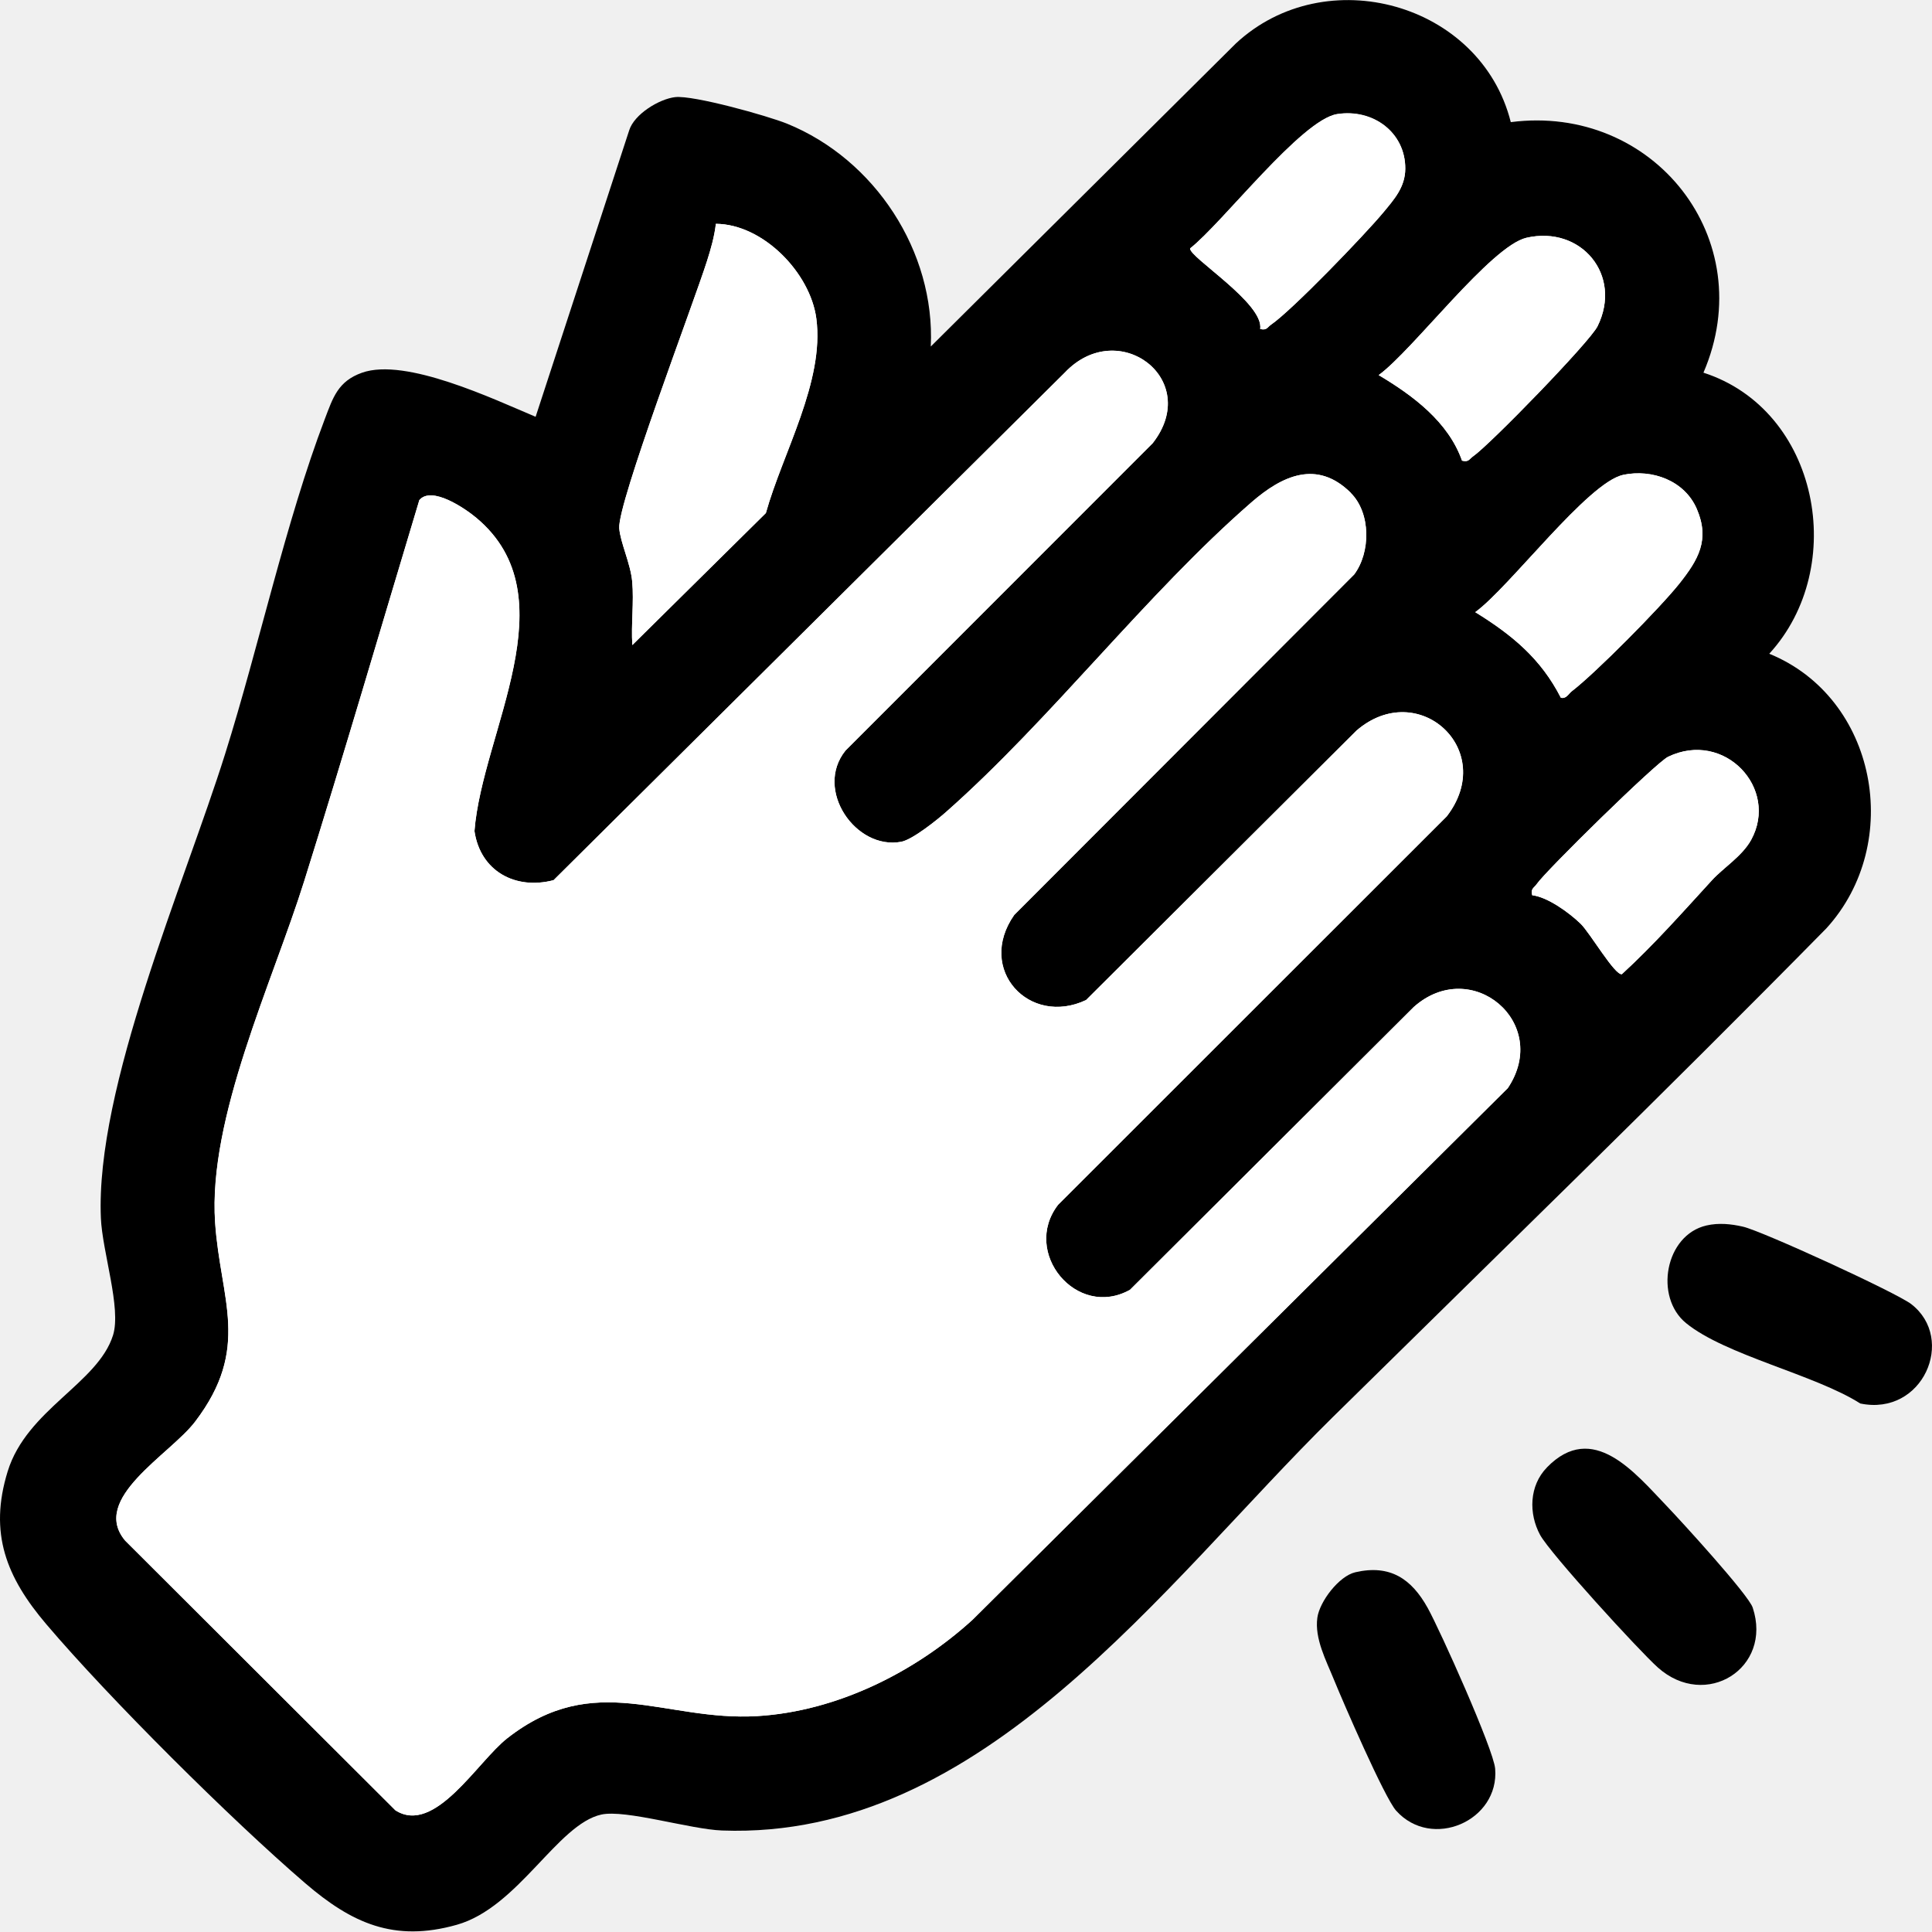
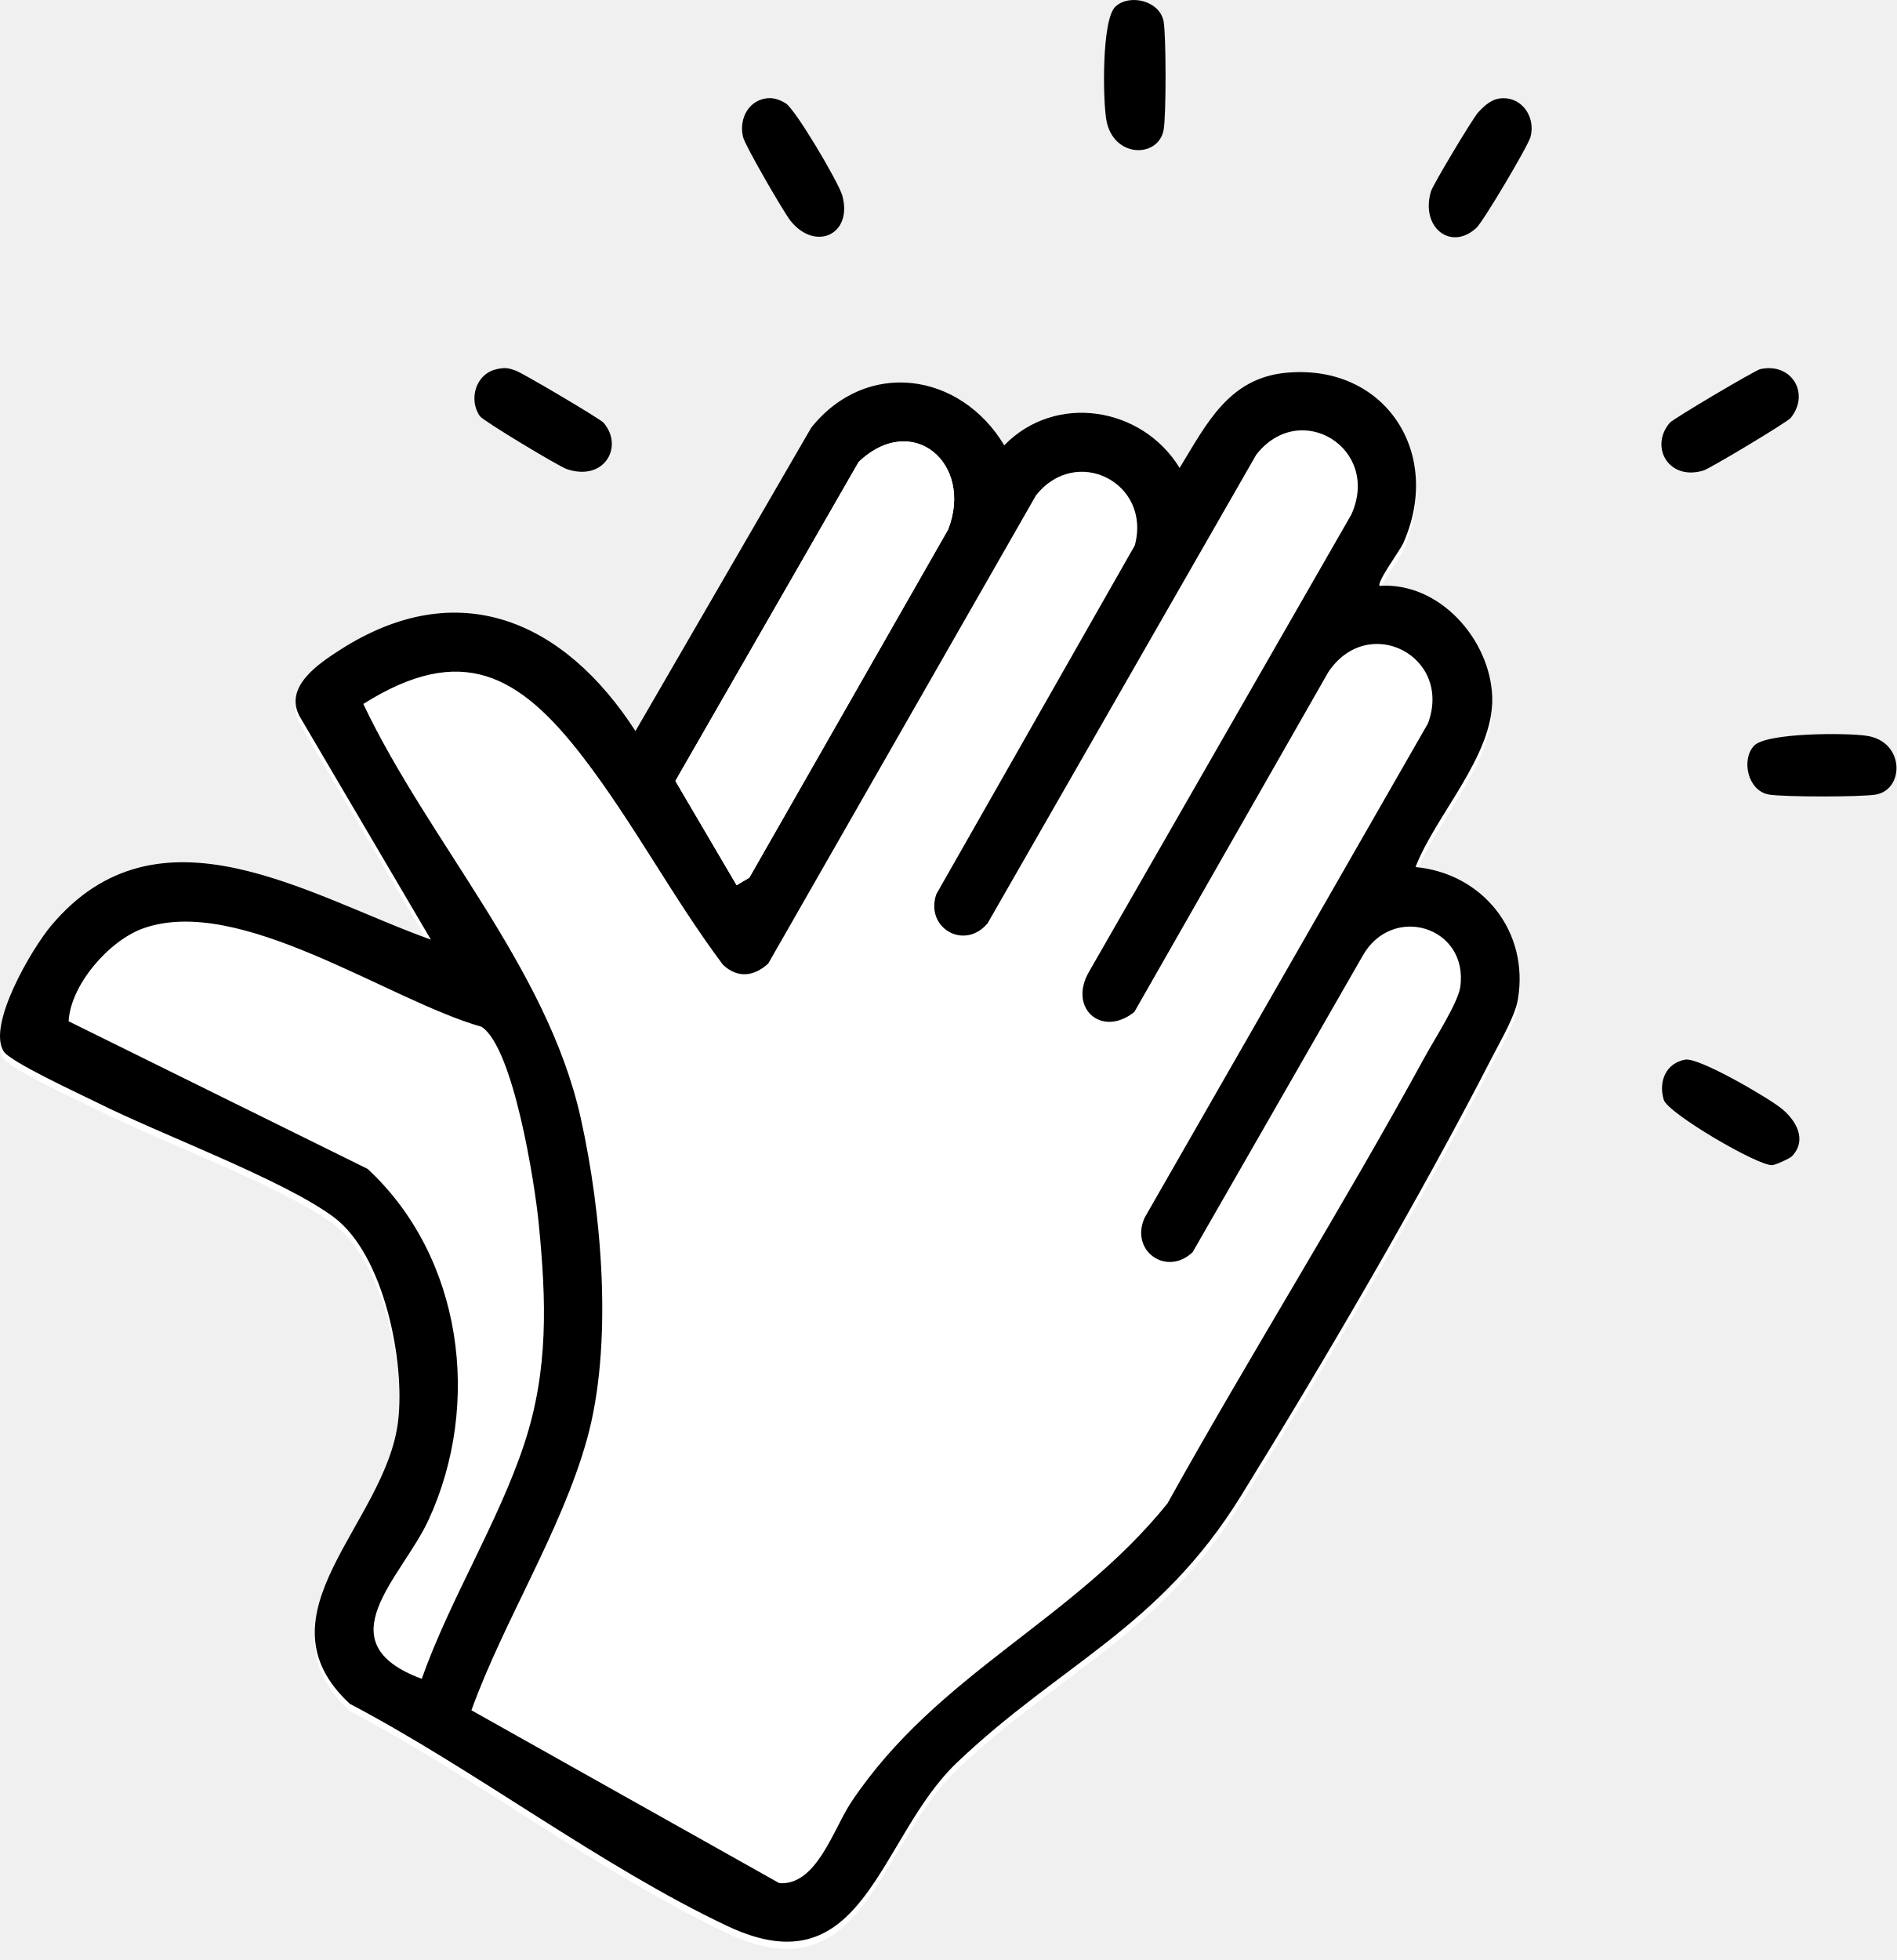
- <svg xmlns="http://www.w3.org/2000/svg" width="120" height="120" viewBox="0 0 120 120" fill="none">
-   <path d="M93.836 7.586C91.976 0.177 82.327 -2.489 76.756 2.702L57.817 21.524C58.097 15.621 54.34 9.898 48.887 7.684C47.668 7.188 43.068 5.903 41.937 6.034C40.944 6.146 39.393 7.092 39.082 8.101L33.271 25.89C30.665 24.794 25.203 22.192 22.49 23.152C20.993 23.681 20.682 24.698 20.181 26.021C17.748 32.409 16.082 40.161 13.988 46.822C11.442 54.926 5.918 67.556 6.269 75.665C6.359 77.762 7.548 81.257 7.025 82.934C6.087 85.925 1.642 87.635 0.481 91.392C-0.681 95.15 0.41 97.98 2.872 100.878C6.795 105.5 14.343 113.004 18.956 116.968C21.852 119.458 24.481 120.655 28.374 119.556C32.2 118.476 34.621 113.309 37.353 112.709C38.85 112.379 42.891 113.628 44.851 113.699C61.061 114.293 72.227 98.427 82.757 88.049C92.892 78.064 103.352 67.921 113.446 57.661C118.269 52.368 116.584 43.335 109.896 40.608C114.836 35.22 112.988 25.467 105.809 23.149C109.375 14.863 102.708 6.441 93.838 7.588L93.836 7.586ZM105.997 76.115C103.42 76.704 102.736 80.559 104.723 82.182C107.164 84.172 112.731 85.377 115.545 87.174C119.436 87.981 121.503 83.166 118.716 81.004C117.789 80.284 109.44 76.458 108.262 76.191C107.518 76.022 106.749 75.943 105.997 76.115ZM96.08 91.147C94.975 92.284 94.943 94.015 95.66 95.335C96.284 96.488 101.792 102.517 102.97 103.567C105.945 106.225 110.114 103.61 108.865 99.85C108.598 99.046 104.399 94.449 103.491 93.503C101.56 91.49 98.932 88.213 96.08 91.144V91.147ZM84.183 97.655C83.164 97.89 81.959 99.48 81.822 100.483C81.645 101.781 82.373 103.139 82.853 104.325C83.417 105.715 85.999 111.662 86.714 112.461C88.928 114.937 93.141 113.094 92.868 109.854C92.767 108.644 89.451 101.265 88.674 99.867C87.676 98.073 86.351 97.156 84.183 97.655Z" fill="white" />
-   <path d="M93.835 7.586C102.708 6.438 109.375 14.861 105.805 23.147C112.985 25.464 114.833 35.218 109.893 40.605C116.581 43.332 118.266 52.363 113.443 57.658C103.349 67.918 92.889 78.062 82.754 88.047C72.224 98.424 61.058 114.291 44.848 113.696C42.888 113.625 38.844 112.377 37.35 112.706C34.618 113.309 32.197 118.473 28.371 119.553C24.475 120.652 21.849 119.455 18.953 116.966C14.34 113.001 6.795 105.497 2.869 100.876C0.407 97.977 -0.711 95.237 0.477 91.389C1.666 87.542 6.083 85.925 7.021 82.931C7.545 81.257 6.356 77.759 6.266 75.662C5.914 67.553 11.441 54.923 13.985 46.82C16.079 40.158 17.745 32.407 20.177 26.018C20.682 24.695 20.99 23.678 22.487 23.149C25.2 22.19 30.659 24.791 33.268 25.887L39.079 8.098C39.392 7.09 40.944 6.146 41.934 6.032C43.068 5.903 47.665 7.188 48.884 7.681C54.337 9.895 58.094 15.618 57.813 21.522L76.758 2.702C82.329 -2.489 91.978 0.177 93.838 7.586H93.835ZM78.269 20.434C78.681 20.546 78.722 20.322 78.951 20.166C80.259 19.27 84.761 14.593 85.906 13.216C86.596 12.385 87.278 11.629 87.286 10.487C87.302 8.224 85.233 6.746 83.054 7.09C80.876 7.433 75.935 13.846 73.923 15.43C73.827 15.957 78.542 18.858 78.272 20.439L78.269 20.434ZM39.275 40.066L47.569 31.867C48.614 28.123 51.223 23.692 50.702 19.777C50.326 16.946 47.401 13.922 44.464 13.901C44.374 14.689 44.153 15.458 43.913 16.213C43.071 18.866 38.348 31.27 38.462 32.81C38.528 33.696 39.166 34.997 39.267 36.117C39.384 37.394 39.191 38.779 39.275 40.066ZM90.811 28.614C91.223 28.726 91.264 28.502 91.493 28.346C92.518 27.643 98.749 21.235 99.226 20.265C100.794 17.088 98.206 13.999 94.817 14.768C92.603 15.27 87.76 21.751 85.631 23.299C87.763 24.565 89.963 26.206 90.809 28.616L90.811 28.614ZM83.9 30.615C81.794 28.524 79.624 29.549 77.721 31.207C71.182 36.897 65.268 44.687 58.768 50.427C58.19 50.94 56.671 52.153 55.973 52.286C53.148 52.816 50.555 49.056 52.51 46.623L71.591 27.531C74.692 23.575 69.448 19.621 66.124 23.155L34.381 54.67C32.003 55.294 29.83 54.105 29.467 51.624C29.939 45.483 35.439 37.064 29.584 32.167C28.887 31.583 26.801 30.157 26.043 31.065C23.668 38.953 21.358 46.866 18.893 54.727C16.911 61.053 12.916 69.418 13.358 75.932C13.683 80.737 15.61 83.714 12.118 88.303C10.558 90.353 5.571 93.08 7.774 95.695L24.559 112.445C27.008 114.002 29.645 109.421 31.507 107.965C36.966 103.698 41.26 106.937 47.038 106.591C51.965 106.296 56.818 103.875 60.409 100.603L93.65 67.586C96.36 63.531 91.387 59.351 87.801 62.555L70.184 80.112C66.874 81.966 63.433 77.792 65.718 74.831L89.857 50.708C93.034 46.58 88.085 42.078 84.254 45.377L67.455 62.116C63.932 63.782 60.622 60.216 62.989 56.835L84.104 35.687C85.137 34.315 85.151 31.867 83.894 30.618L83.9 30.615ZM100.821 29.494C98.629 29.95 93.751 36.486 91.629 38.021C93.915 39.433 95.7 40.9 96.947 43.338C97.29 43.419 97.421 43.092 97.628 42.931C99.098 41.808 103.133 37.729 104.306 36.248C105.478 34.768 106.214 33.527 105.391 31.61C104.636 29.854 102.626 29.118 100.818 29.492L100.821 29.494ZM95.169 55.605C96.131 55.717 97.478 56.698 98.174 57.374C98.768 57.953 100.306 60.603 100.739 60.507C102.732 58.678 104.54 56.627 106.348 54.656C107.024 53.917 108.213 53.175 108.767 52.167C110.517 48.971 107.101 45.323 103.608 47.005C102.872 47.359 96.008 54.086 95.439 54.923C95.283 55.152 95.057 55.19 95.169 55.605Z" fill="black" />
-   <path d="M105.996 76.115C106.749 75.943 107.518 76.019 108.262 76.191C109.44 76.458 117.789 80.286 118.716 81.004C121.503 83.163 119.436 87.981 115.545 87.174C112.731 85.38 107.163 84.175 104.723 82.181C102.735 80.559 103.42 76.704 105.996 76.115Z" fill="black" />
-   <path d="M96.079 91.147C98.929 88.213 101.557 91.493 103.49 93.505C104.398 94.452 108.6 99.049 108.865 99.853C110.111 103.613 105.944 106.228 102.97 103.57C101.794 102.517 96.284 96.489 95.659 95.338C94.942 94.018 94.975 92.284 96.079 91.15V91.147Z" fill="black" />
-   <path d="M84.183 97.655C86.35 97.156 87.676 98.072 88.674 99.866C89.451 101.265 92.764 108.643 92.867 109.854C93.14 113.093 88.93 114.937 86.713 112.461C85.999 111.662 83.417 105.715 82.852 104.324C82.37 103.138 81.644 101.781 81.822 100.483C81.958 99.479 83.163 97.89 84.183 97.655Z" fill="black" />
-   <path d="M83.9 30.615C85.157 31.864 85.143 34.312 84.11 35.684L62.995 56.832C60.628 60.213 63.938 63.782 67.461 62.113L84.26 45.374C88.088 42.075 93.04 46.577 89.863 50.705L65.724 74.828C63.439 77.789 66.88 81.963 70.19 80.109L87.807 62.552C91.393 59.348 96.366 63.531 93.656 67.583L60.415 100.6C56.824 103.872 51.971 106.293 47.044 106.588C41.266 106.934 36.971 103.695 31.513 107.962C29.65 109.418 27.014 113.999 24.565 112.442L7.78 95.692C5.579 93.077 10.566 90.35 12.123 88.3C15.616 83.708 13.688 80.734 13.364 75.929C12.925 69.415 16.917 61.05 18.899 54.724C21.364 46.863 23.671 38.95 26.048 31.062C26.806 30.154 28.892 31.577 29.59 32.164C35.444 37.058 29.945 45.478 29.473 51.621C29.836 54.102 32.006 55.291 34.386 54.667L66.13 23.152C69.454 19.618 74.695 23.569 71.597 27.528L52.516 46.62C50.561 49.053 53.154 52.813 55.979 52.284C56.68 52.153 58.196 50.937 58.774 50.424C65.274 44.682 71.188 36.892 77.727 31.204C79.63 29.549 81.8 28.521 83.905 30.612L83.9 30.615Z" fill="white" />
-   <path d="M39.275 40.066C39.191 38.776 39.384 37.391 39.267 36.118C39.163 34.997 38.528 33.696 38.463 32.81C38.348 31.27 43.071 18.866 43.913 16.213C44.153 15.458 44.374 14.689 44.464 13.901C47.401 13.925 50.324 16.947 50.703 19.777C51.224 23.692 48.614 28.123 47.57 31.867L39.275 40.066Z" fill="white" />
-   <path d="M100.821 29.494C102.628 29.118 104.638 29.854 105.393 31.613C106.217 33.53 105.489 34.765 104.308 36.251C103.127 37.737 99.1 41.808 97.63 42.934C97.423 43.092 97.292 43.419 96.949 43.34C95.703 40.903 93.917 39.436 91.632 38.023C93.75 36.491 98.628 29.955 100.823 29.497L100.821 29.494Z" fill="white" />
-   <path d="M90.811 28.614C89.966 26.206 87.763 24.565 85.633 23.297C87.763 21.751 92.605 15.269 94.819 14.765C98.209 13.996 100.794 17.085 99.228 20.262C98.751 21.233 92.521 27.64 91.496 28.344C91.267 28.502 91.226 28.723 90.814 28.611L90.811 28.614Z" fill="white" />
-   <path d="M95.169 55.605C95.057 55.19 95.283 55.152 95.439 54.923C96.009 54.086 102.869 47.359 103.608 47.005C107.103 45.322 110.52 48.971 108.767 52.166C108.213 53.175 107.024 53.917 106.348 54.656C104.54 56.63 102.733 58.678 100.739 60.507C100.306 60.605 98.768 57.952 98.174 57.374C97.478 56.698 96.131 55.717 95.169 55.605Z" fill="white" />
-   <path d="M78.269 20.434C78.541 18.852 73.827 15.951 73.92 15.425C75.932 13.843 80.816 7.436 83.051 7.084C85.287 6.732 87.299 8.218 87.283 10.481C87.275 11.624 86.593 12.382 85.903 13.211C84.758 14.588 80.257 19.264 78.948 20.161C78.719 20.319 78.678 20.54 78.266 20.428L78.269 20.434Z" fill="white" />
+ <svg xmlns="http://www.w3.org/2000/svg" width="150" height="155" viewBox="0 0 150 155" fill="none">
+   <path d="M109.116 46.907C113.835 46.58 117.87 51.138 118.025 55.691C118.18 60.289 113.563 64.989 111.958 69.141C117.259 69.645 120.974 74.223 120.052 79.637C119.834 80.918 118.689 82.87 118.064 84.088C112.36 95.2 104.741 108.219 98.15 118.877C91.66 129.367 83.91 132.131 75.68 139.971C69.428 145.923 68.395 158.013 57.541 152.893C47.564 148.188 37.544 140.504 27.669 135.315C20.026 128.233 30.512 121.082 31.486 112.978C32.054 108.273 30.39 99.782 26.379 96.814C22.368 93.845 12.678 90.279 7.634 87.746C6.305 87.081 0.781 84.547 0.272 83.696C-0.999 81.569 2.517 75.607 4.026 73.802C12.533 63.634 24.4 71.425 34.081 74.883L23.692 57.212C22.46 54.904 25.142 53.099 26.855 51.994C36.249 45.944 44.625 49.666 50.261 58.386L64.166 34.391C68.531 28.938 75.951 29.994 79.429 35.79C83.459 31.638 90.322 32.714 93.3 37.58C95.448 34.064 97.204 30.435 101.821 30.043C109.601 29.378 114.164 36.475 110.968 43.572C110.745 44.07 108.839 46.672 109.125 46.912L109.116 46.907Z" fill="white" />
+   <path d="M109.116 46.333C113.835 46.005 117.87 50.563 118.025 55.117C118.18 59.714 113.563 64.414 111.958 68.567C117.259 69.07 120.974 73.648 120.052 79.062C119.834 80.344 118.689 82.295 118.064 83.513C112.36 94.625 104.741 107.645 98.15 118.302C91.66 128.793 83.91 131.556 75.68 139.396C69.428 145.349 68.395 157.439 57.541 152.318C47.564 147.613 37.544 139.929 27.669 134.74C20.026 127.658 30.512 120.508 31.486 112.404C32.054 107.699 30.39 99.208 26.379 96.239C22.368 93.27 12.678 89.705 7.634 87.171C6.305 86.506 0.781 83.973 0.272 83.122C-0.999 80.994 2.517 75.032 4.026 73.228C12.533 63.059 24.4 70.851 34.081 74.308L23.692 56.638C22.46 54.329 25.142 52.524 26.855 51.419C36.249 45.369 44.625 49.091 50.261 57.812L64.166 33.817C68.531 28.363 75.951 29.42 79.429 35.216C83.459 31.063 90.322 32.139 93.3 37.006C95.448 33.489 97.204 29.86 101.821 29.469C109.601 28.804 114.164 35.9 110.968 42.997C110.745 43.496 108.839 46.098 109.125 46.337L109.116 46.333ZM37.282 135.249L61.639 148.924C64.602 149.129 65.902 144.644 67.352 142.478C74.142 132.349 84.851 128.186 92.335 118.899C98.955 107.019 106.21 95.452 112.729 83.518C113.442 82.212 115.319 79.312 115.498 78.05C116.167 73.257 110.086 71.413 107.753 75.629L94.328 99.027C92.257 100.983 89.337 98.91 90.54 96.283L112.947 57.2C114.911 51.864 108.179 48.431 105.046 53.175L89.716 80.031C87.135 82.09 84.434 79.718 86.16 76.803L106.885 40.684C109.242 35.441 102.811 31.518 99.357 35.964L78.119 73.003C76.31 75.204 73.133 73.399 74.06 70.709L89.754 43.134C91.098 38.17 85.103 35.142 81.931 39.187L60.761 76.201C59.626 77.228 58.341 77.39 57.177 76.289C53.229 71.022 50.105 65.065 46.094 59.851C41.05 53.292 36.487 50.788 28.736 55.669C33.897 66.552 43.252 76.465 45.92 88.365C47.613 95.931 48.51 106.363 46.419 113.841C44.397 121.075 39.848 128.167 37.282 135.259V135.249ZM58.263 70.004L59.267 69.408L74.991 41.872C77.023 36.644 72.168 32.482 67.915 36.531L53.418 61.758L58.263 70.004ZM33.358 132.764C35.556 126.538 39.397 120.425 41.458 114.208C43.408 108.32 43.209 102.832 42.607 96.723C42.302 93.613 40.614 82.838 38.087 81.2C30.691 79.097 18.944 70.704 11.325 73.418C8.614 74.387 5.578 77.889 5.427 80.764L29.076 92.439C36.579 99.394 38.136 111.015 33.892 120.205C31.787 124.763 25.574 129.884 33.358 132.764Z" fill="black" />
+   <path d="M118.893 7.763C120.494 7.763 121.454 9.353 121.051 10.835C120.857 11.549 117.327 17.506 116.774 18.019C114.746 19.897 112.321 17.965 113.185 15.119C113.345 14.601 116.507 9.309 116.934 8.864C117.472 8.296 118.04 7.768 118.888 7.768L118.893 7.763Z" fill="black" />
+   <path d="M39.314 29.185C39.95 29.053 40.216 29.097 40.808 29.317C41.4 29.537 47.491 33.132 47.748 33.44C49.354 35.333 47.797 38.096 44.834 37.099C44.193 36.883 38.218 33.284 37.961 32.917C37.03 31.606 37.622 29.532 39.314 29.19V29.185Z" fill="black" />
+   <path d="M139.249 29.185C141.688 28.662 143.192 31.102 141.635 33.049C141.368 33.382 135.252 37.05 134.738 37.206C132.003 38.052 130.441 35.362 132.066 33.435C132.337 33.117 138.836 29.268 139.249 29.18V29.185Z" fill="black" />
+   <path d="M138.725 58.98C139.705 57.924 146.136 57.944 147.678 58.193C150.646 58.667 150.636 62.394 148.401 62.83C147.314 63.04 140.98 63.035 139.884 62.83C138.235 62.522 137.702 60.086 138.725 58.985V58.98Z" fill="black" />
+   <path d="M60.926 7.763C61.324 7.763 61.799 7.954 62.138 8.164C62.924 8.653 66.348 14.454 66.625 15.481C67.459 18.567 64.476 19.902 62.526 17.462C61.974 16.767 58.928 11.509 58.768 10.83C58.409 9.333 59.291 7.758 60.926 7.758V7.763Z" fill="black" />
+   <path d="M141.742 91.431C141.577 91.608 140.432 92.126 140.18 92.141C139.069 92.229 131.896 88.032 131.586 86.961C131.159 85.494 131.78 84.071 133.288 83.797C134.355 83.601 139.802 86.78 140.878 87.641C142.023 88.556 142.978 90.116 141.737 91.431H141.742Z" fill="black" />
+   <path d="M88.222 0.525C89.313 -0.507 91.728 0.036 92.034 1.694C92.237 2.799 92.242 9.191 92.034 10.282C91.607 12.522 88.042 12.522 87.504 9.485C87.223 7.885 87.13 1.552 88.222 0.52V0.525Z" fill="black" />
+   <path d="M58.263 70.005L53.418 61.759L67.915 36.531C72.168 32.487 77.023 36.649 74.991 41.872L59.267 69.408L58.263 70.005Z" fill="white" />
</svg>
